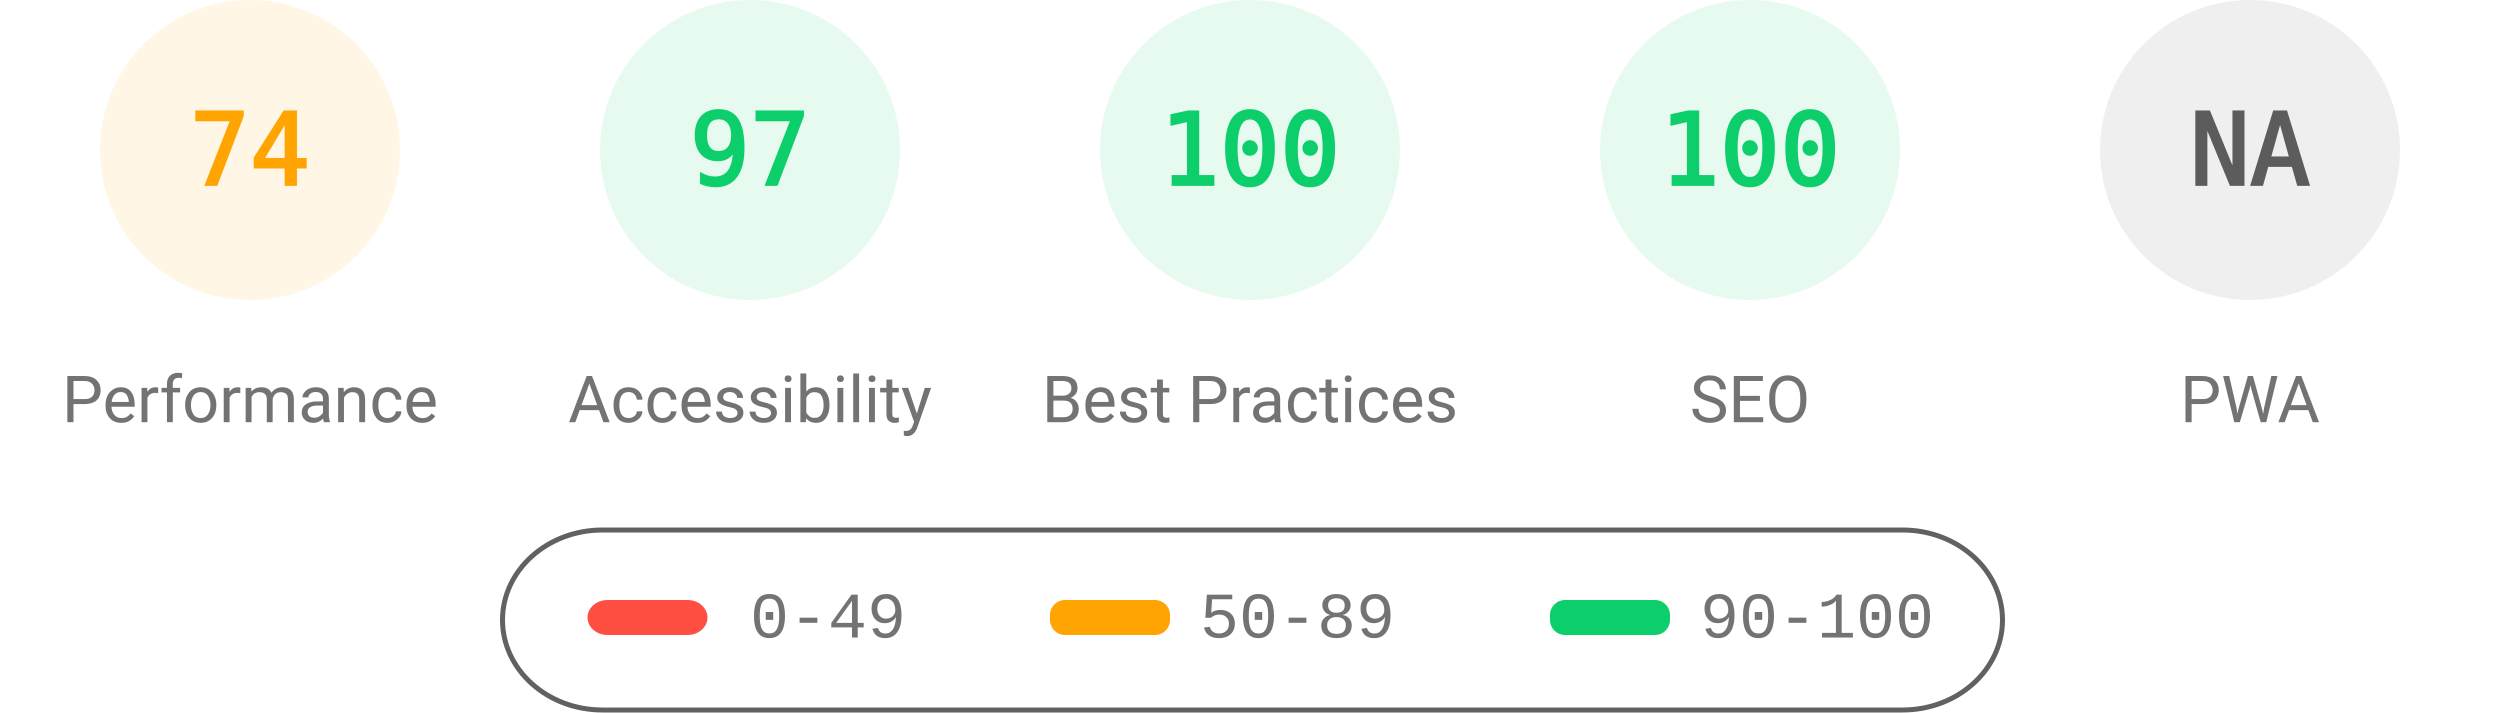
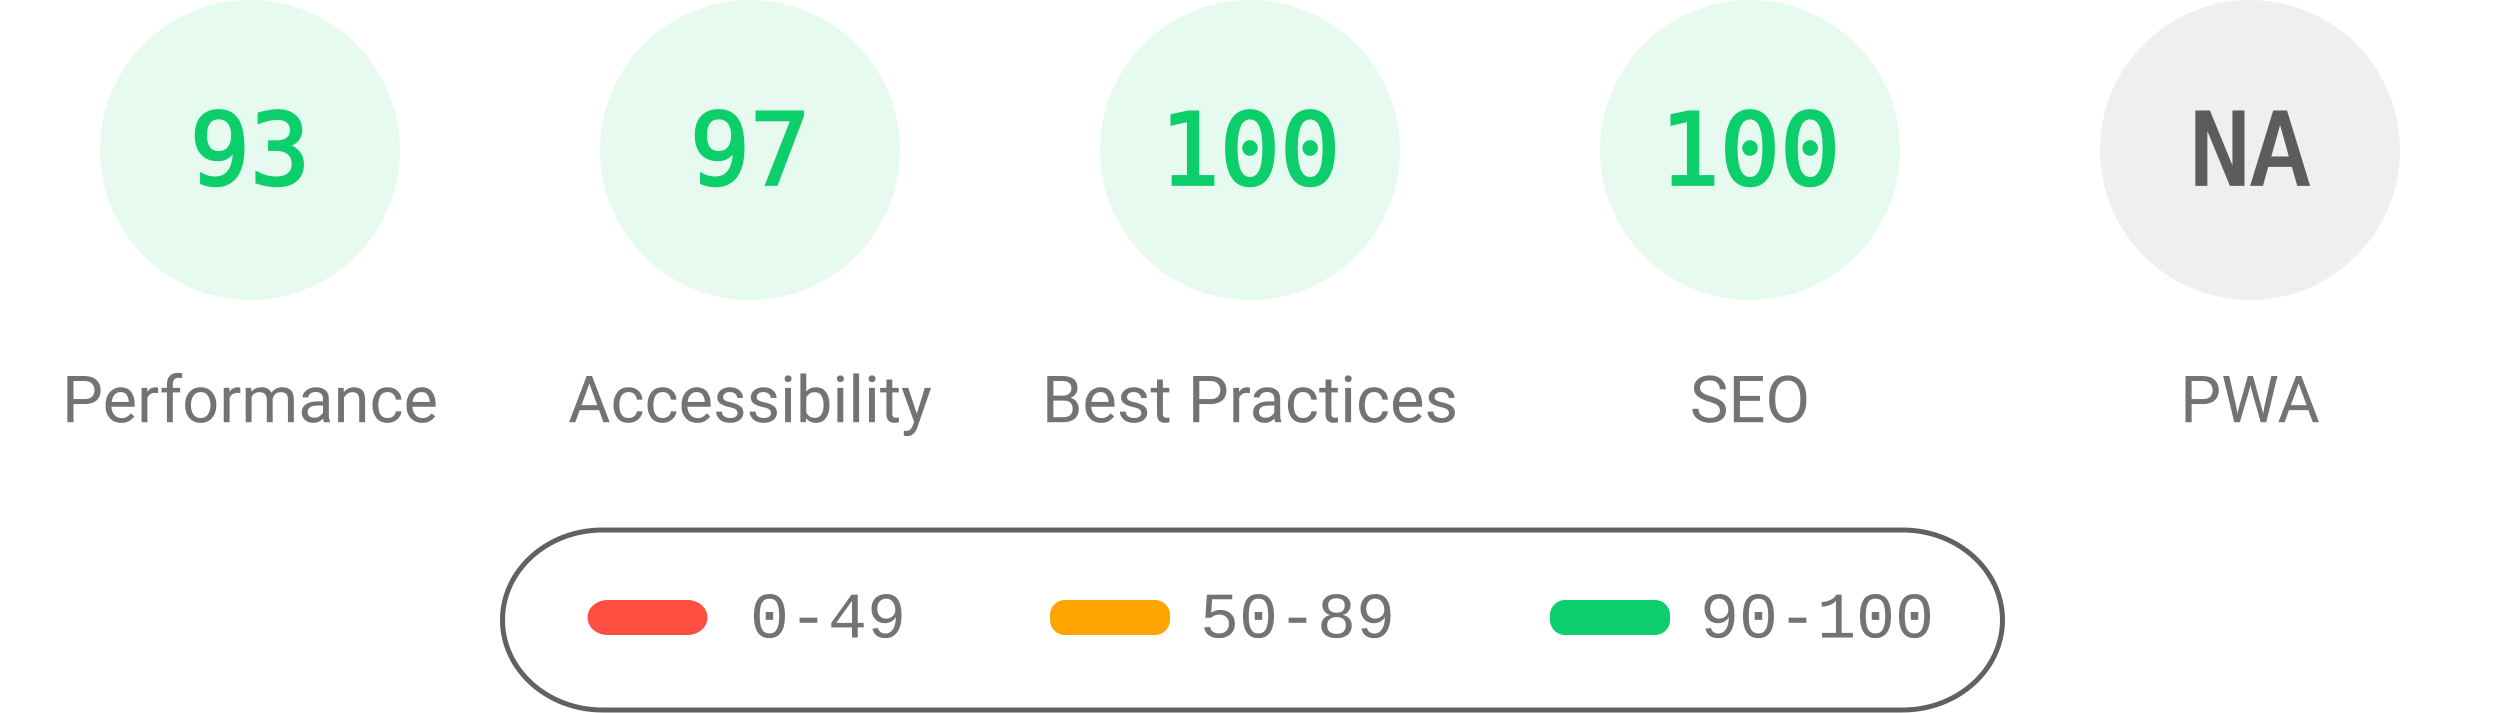
<svg xmlns="http://www.w3.org/2000/svg" fill="none" width="1000" height="285">
  <style>.gauge-base{opacity:.1}.gauge-arc{fill:none;animation-delay:250ms;stroke-linecap:round;transform:rotate(-90deg);transform-origin:100px 60px;animation:load-gauge 1s ease forwards}.guage-text{font-size:40px;font-family:monospace;text-align:center}.guage-red{color:#ff4e42;fill:#ff4e42;stroke:#ff4e42}.guage-orange{color:#ffa400;fill:#ffa400;stroke:#ffa400}.guage-green{color:#0cce6b;fill:#0cce6b;stroke:#0cce6b}.guage-undefined{color:#5c5c5c;fill:#5c5c5c;stroke:#5c5c5c}.guage-title{color:#737373;fill:#737373;stroke:none;font-size:26px;line-height:26px;font-family:Roboto,Halvetica,Arial,sans-serif}@keyframes load-gauge{from{stroke-dasharray:0 352.858}}</style>
-   <svg class="guage-div guage-perf guage-orange" viewBox="0 0 200 200" width="200" height="200">
+   <svg class="guage-div guage-perf guage-green" viewBox="0 0 200 200" width="200" height="200">
    <circle class="gauge-base" r="56" cx="100" cy="60" stroke-width="8" />
-     <circle class="gauge-arc guage-arc-1" r="56" cx="100" cy="60" stroke-width="8" style="stroke-dasharray:260.375,351.858" />
-     <text class="guage-text" x="100" y="60" alignment-baseline="central" dominant-baseline="central" text-anchor="middle">74</text>
+     <circle class="gauge-arc guage-arc-1" r="56" cx="100" cy="60" stroke-width="8" style="stroke-dasharray:327.228,351.858" />
+     <text class="guage-text" x="100" y="60" alignment-baseline="central" dominant-baseline="central" text-anchor="middle">93</text>
    <text class="guage-title" x="100" y="160" alignment-baseline="central" dominant-baseline="central" text-anchor="middle">Performance</text>
  </svg>
  <svg class="guage-div guage-acc guage-green" viewBox="0 0 200 200" width="200" height="200" x="200">
    <circle class="gauge-base" r="56" cx="100" cy="60" stroke-width="8" />
    <circle class="gauge-arc guage-arc-2" r="56" cx="100" cy="60" stroke-width="8" style="stroke-dasharray:341.302,351.858" />
    <text class="guage-text" x="100" y="60" alignment-baseline="central" dominant-baseline="central" text-anchor="middle">97</text>
    <text class="guage-title" x="100" y="160" alignment-baseline="central" dominant-baseline="central" text-anchor="middle">Accessibility</text>
  </svg>
  <svg class="guage-div guage-best guage-green" viewBox="0 0 200 200" width="200" height="200" x="400">
    <circle class="gauge-base" r="56" cx="100" cy="60" stroke-width="8" />
    <circle class="gauge-arc guage-arc-3" r="56" cx="100" cy="60" stroke-width="8" style="stroke-dasharray:351.858,351.858" />
    <text class="guage-text" x="100" y="60" alignment-baseline="central" dominant-baseline="central" text-anchor="middle">100</text>
    <text class="guage-title" x="100" y="160" alignment-baseline="central" dominant-baseline="central" text-anchor="middle">Best Practices</text>
  </svg>
  <svg class="guage-div guage-seo guage-green" viewBox="0 0 200 200" width="200" height="200" x="600">
    <circle class="gauge-base" r="56" cx="100" cy="60" stroke-width="8" />
    <circle class="gauge-arc guage-arc-4" r="56" cx="100" cy="60" stroke-width="8" style="stroke-dasharray:351.858,351.858" />
    <text class="guage-text" x="100" y="60" alignment-baseline="central" dominant-baseline="central" text-anchor="middle">100</text>
    <text class="guage-title" x="100" y="160" alignment-baseline="central" dominant-baseline="central" text-anchor="middle">SEO</text>
  </svg>
  <svg class="guage-div guage-pwa guage-undefined" viewBox="0 0 200 200" width="200" height="200" x="800">
    <circle class="gauge-base" r="56" cx="100" cy="60" stroke-width="8" />
    <circle class="gauge-arc guage-arc-4" r="56" cx="100" cy="60" stroke-width="8" style="stroke-dasharray:351.858,351.858" />
    <text class="guage-text" x="100" y="60" alignment-baseline="central" dominant-baseline="central" text-anchor="middle">NA</text>
    <text class="guage-title" x="100" y="160" alignment-baseline="central" dominant-baseline="central" text-anchor="middle">PWA</text>
  </svg>
  <svg width="604" height="76" x="200" y="210">
    <path fill="none" id="canvas_background" d="M-1-1h604v80H-1z" />
    <rect fill-opacity="0" stroke="#616161" stroke-width="2" rx="40" id="svg_2" height="72" width="600" y="2" x="1" fill="#000" />
    <rect stroke="#000" rx="8" id="svg_3" height="14" width="48" y="30" x="35" stroke-opacity="null" stroke-width="0" fill="#ff4e42" />
    <rect stroke="#000" rx="6" id="svg_4" height="14" width="48" y="30" x="220" stroke-opacity="null" stroke-width="0" fill="#ffa400" />
    <rect stroke="#000" rx="6" id="svg_5" height="14" width="48" y="30" x="420" stroke-opacity="null" stroke-width="0" fill="#0cce6b" />
    <text xml:space="preserve" text-anchor="start" font-family="'Courier New', Courier, monospace" font-size="26" id="svg_6" y="45" x="100" stroke-opacity="null" stroke-width="0" stroke="#000" fill="#737373">0-49</text>
    <text xml:space="preserve" text-anchor="start" font-family="'Courier New', Courier, monospace" font-size="26" id="svg_7" y="45" x="280" stroke-opacity="null" stroke-width="0" stroke="#000" fill="#737373">50-89</text>
    <text xml:space="preserve" text-anchor="start" font-family="'Courier New', Courier, monospace" font-size="26" id="svg_8" y="45" x="480" stroke-opacity="null" stroke-width="0" stroke="#000" fill="#737373">90-100</text>
  </svg>
</svg>
